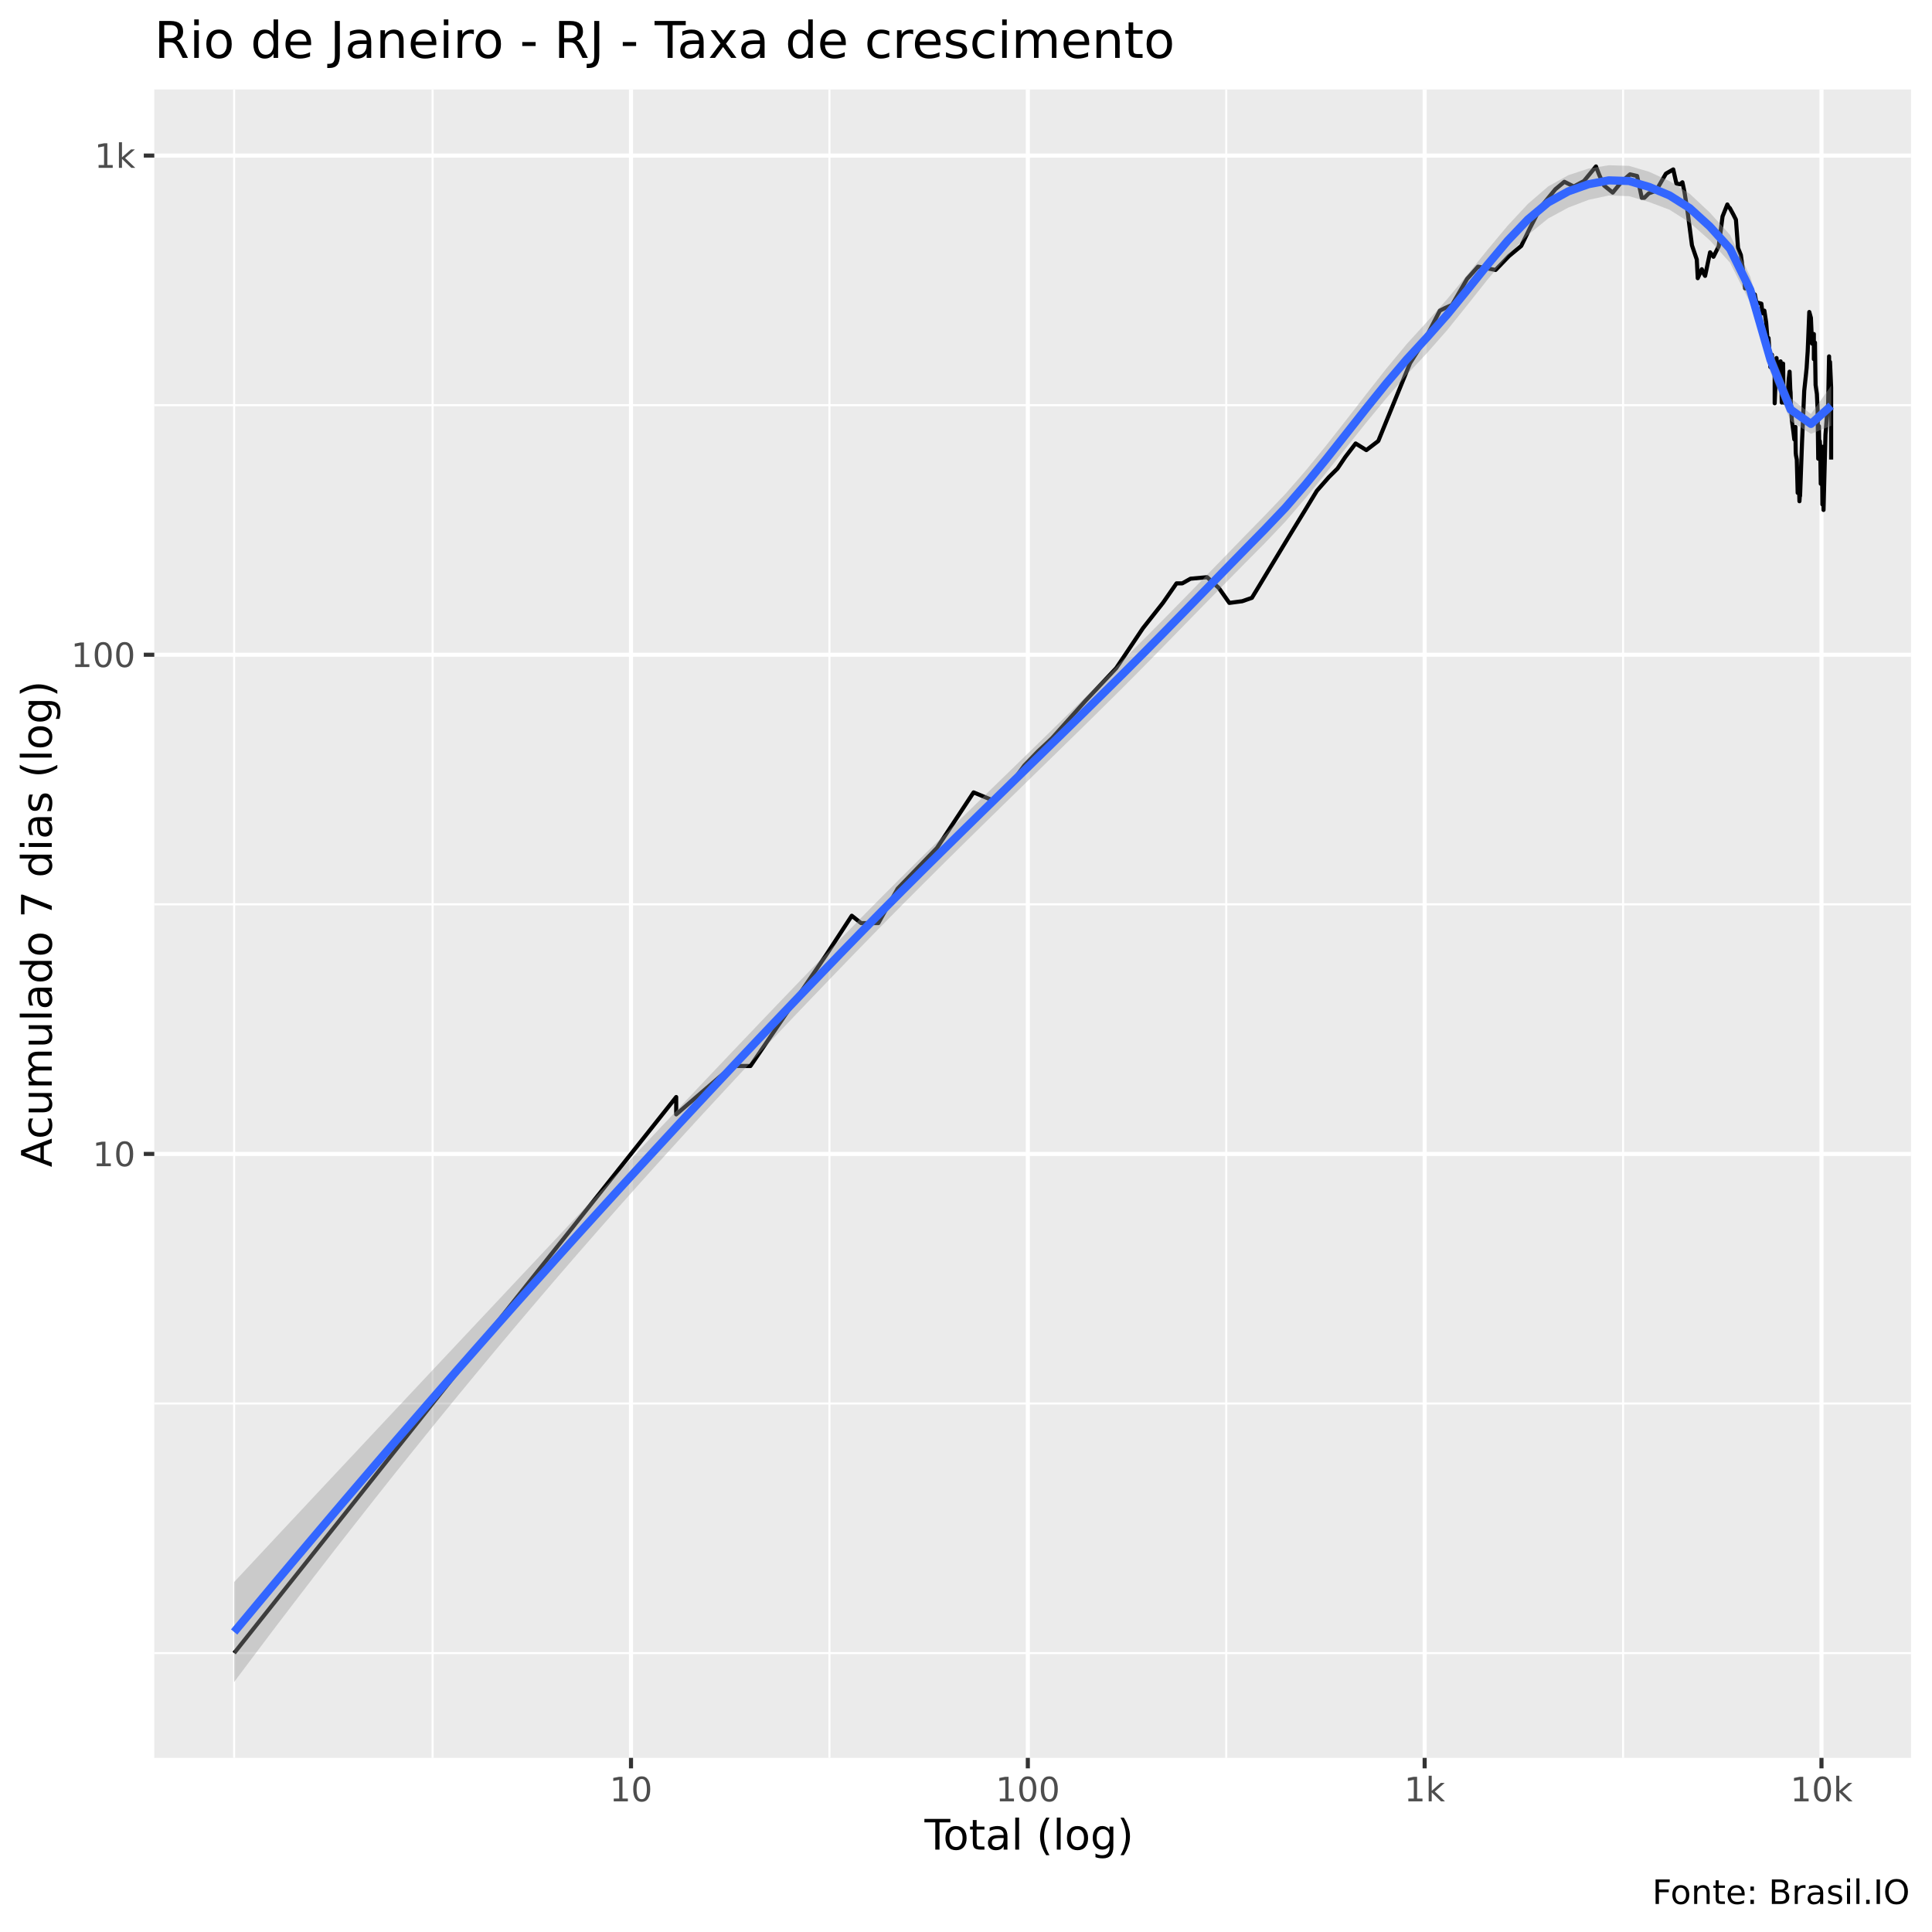
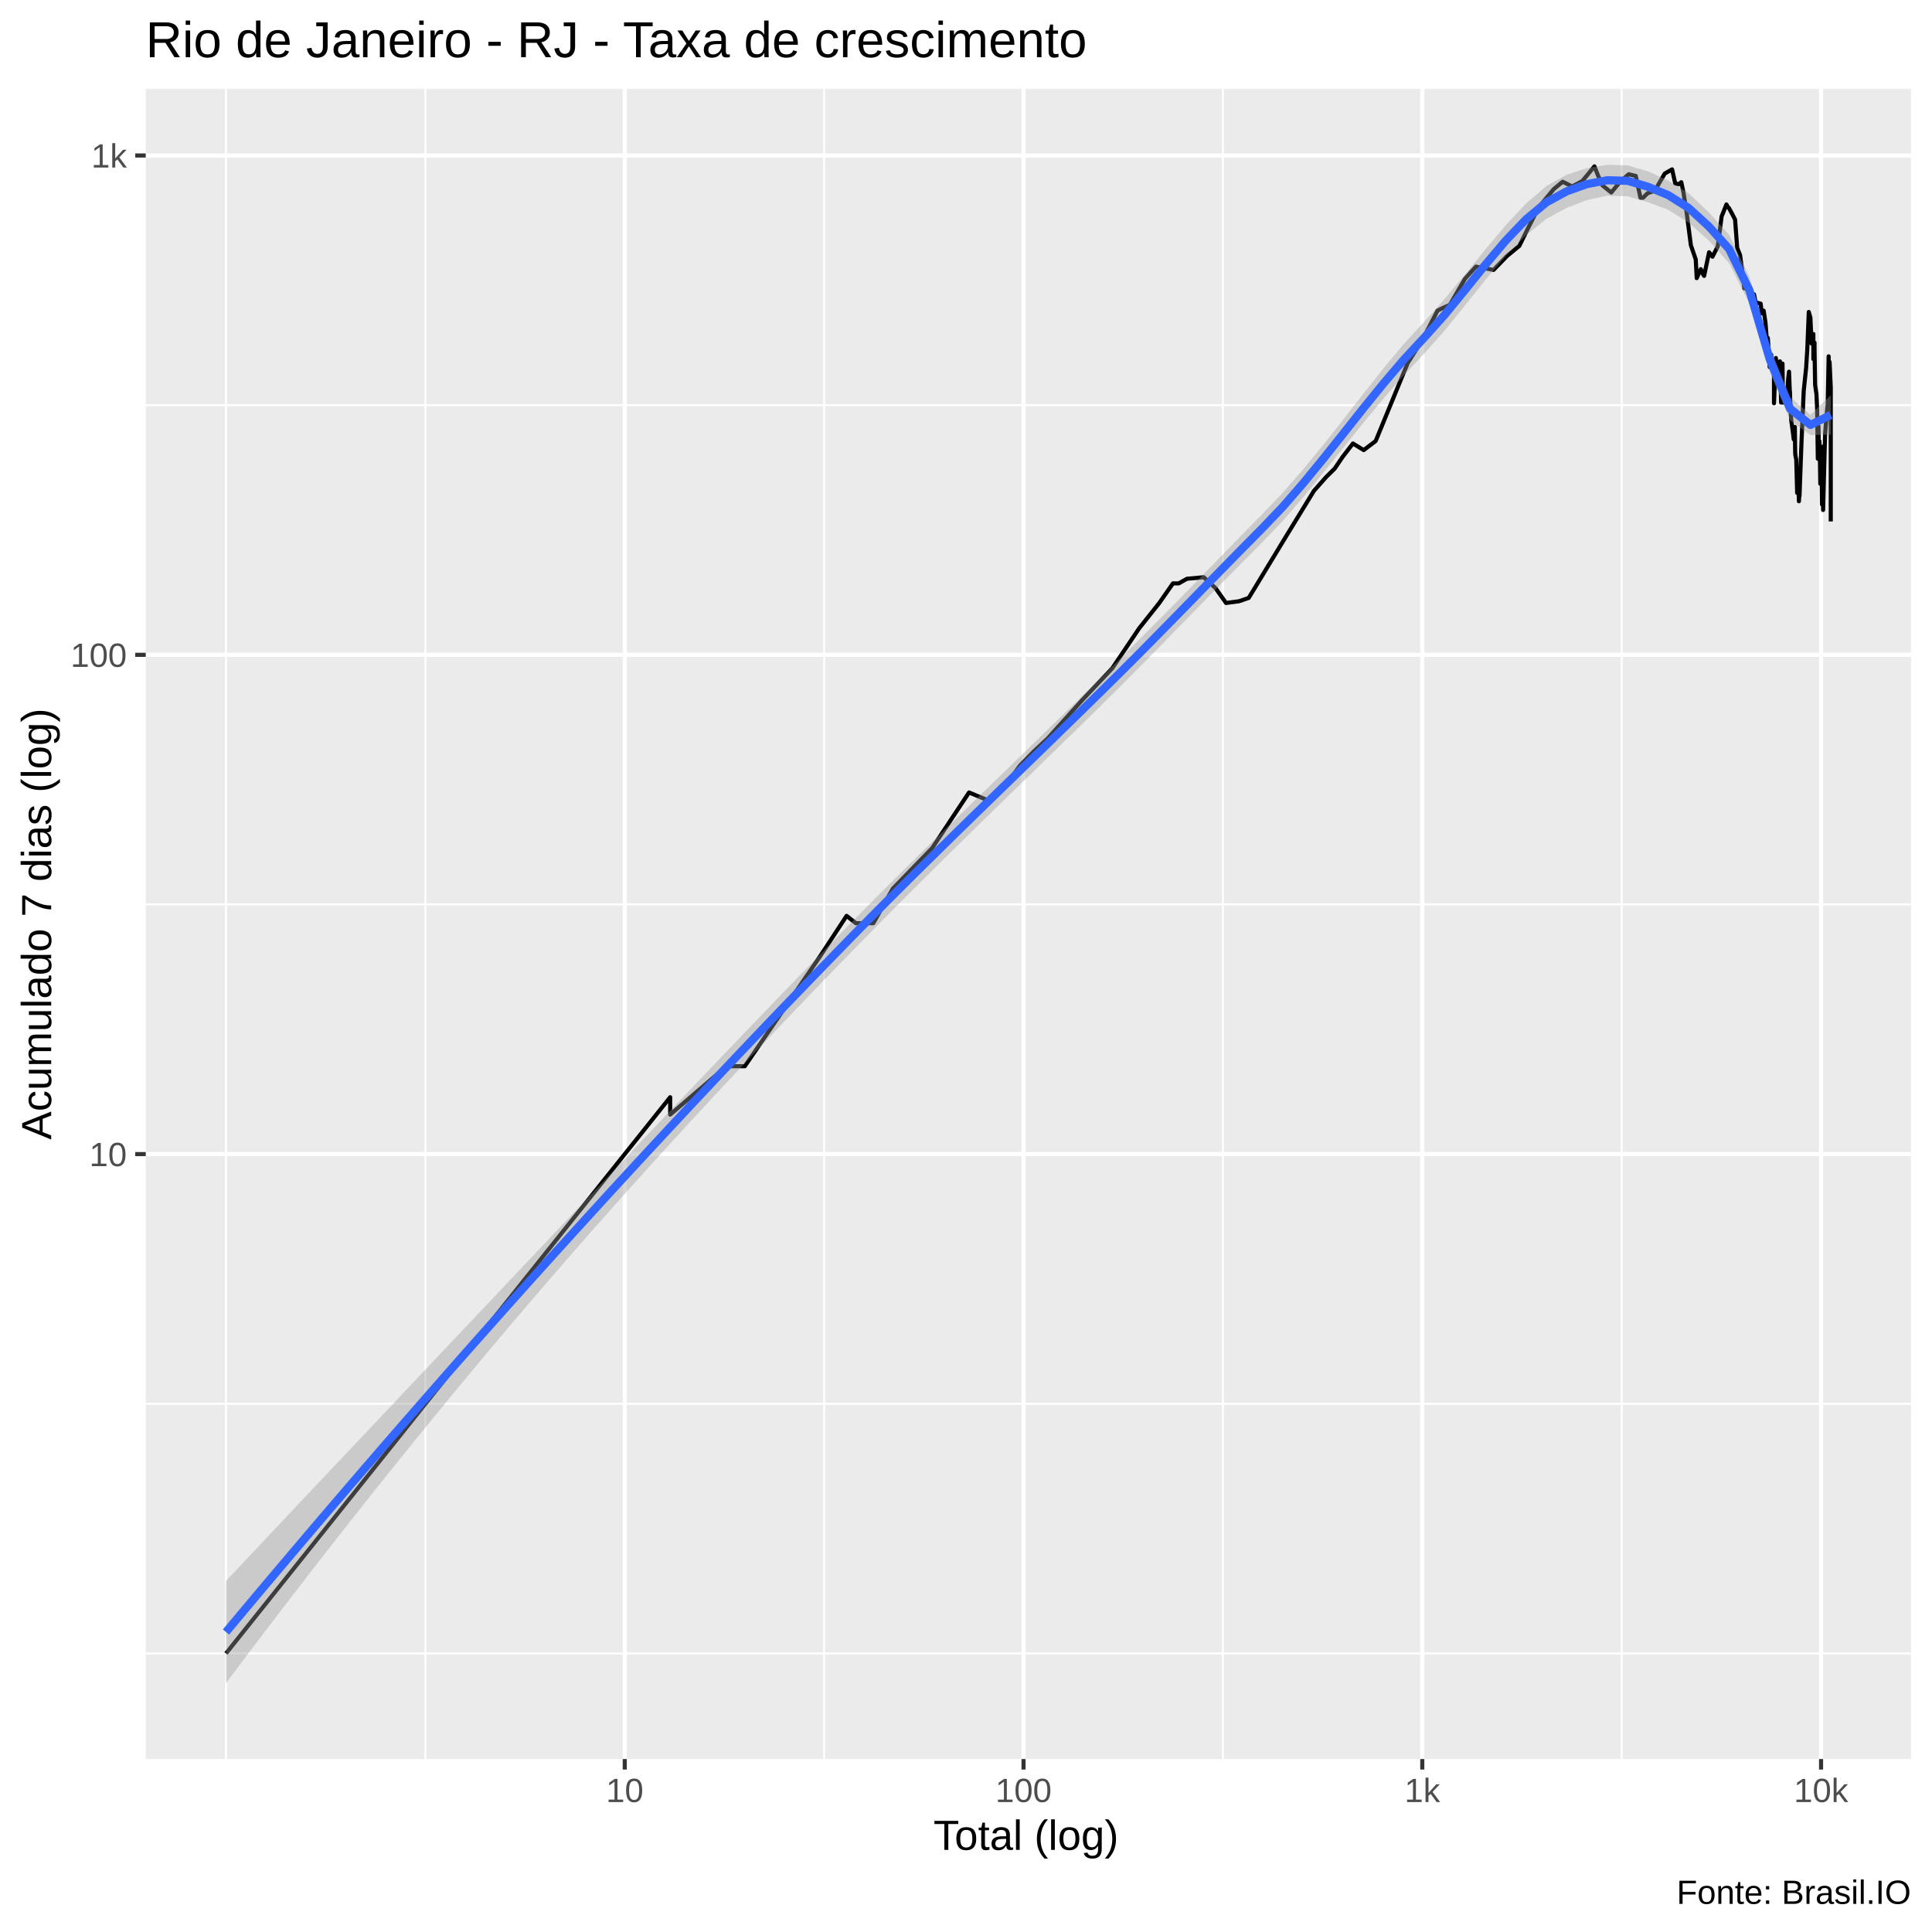
<svg xmlns="http://www.w3.org/2000/svg" viewBox="0 0 504.00 504.00">
  <defs>
    <style type="text/css">
    line, polyline, polygon, path, rect, circle {
      fill: none;
      stroke: #000000;
      stroke-linecap: round;
      stroke-linejoin: round;
      stroke-miterlimit: 10.00;
    }
  </style>
  </defs>
  <rect width="100%" height="100%" style="stroke: none; fill: #FFFFFF;" />
-   <rect x="0" y="0.00" width="504.00" height="504.00" style="stroke-width: 1.07; stroke: #FFFFFF; fill: #FFFFFF;" />
+   <rect x="-0" y="0.00" width="504.00" height="504.00" style="stroke-width: 1.07; stroke: #FFFFFF; fill: #FFFFFF;" />
  <defs>
-     <clipPath id="cpNDAuMjV8NDk4LjUyfDQ1OC41N3wyMy4zMw==">
-       <rect x="40.25" y="23.33" width="458.27" height="435.24" />
+     <clipPath id="cpMzguMDJ8NDk4LjUyfDQ1OC44OHwyMy4xOQ==">
+       <rect x="38.02" y="23.19" width="460.50" height="435.69" />
    </clipPath>
  </defs>
-   <rect x="40.25" y="23.33" width="458.27" height="435.24" style="stroke-width: 1.07; stroke: none; fill: #EBEBEB;" clip-path="url(#cpNDAuMjV8NDk4LjUyfDQ1OC41N3wyMy4zMw==)" />
-   <polyline points="40.25,431.24 498.52,431.24 " style="stroke-width: 0.53; stroke: #FFFFFF; stroke-linecap: butt;" clip-path="url(#cpNDAuMjV8NDk4LjUyfDQ1OC41N3wyMy4zMw==)" />
-   <polyline points="40.25,366.13 498.52,366.13 " style="stroke-width: 0.53; stroke: #FFFFFF; stroke-linecap: butt;" clip-path="url(#cpNDAuMjV8NDk4LjUyfDQ1OC41N3wyMy4zMw==)" />
-   <polyline points="40.25,235.91 498.52,235.91 " style="stroke-width: 0.53; stroke: #FFFFFF; stroke-linecap: butt;" clip-path="url(#cpNDAuMjV8NDk4LjUyfDQ1OC41N3wyMy4zMw==)" />
-   <polyline points="40.25,105.69 498.52,105.69 " style="stroke-width: 0.53; stroke: #FFFFFF; stroke-linecap: butt;" clip-path="url(#cpNDAuMjV8NDk4LjUyfDQ1OC41N3wyMy4zMw==)" />
-   <polyline points="61.08,458.57 61.08,23.33 " style="stroke-width: 0.53; stroke: #FFFFFF; stroke-linecap: butt;" clip-path="url(#cpNDAuMjV8NDk4LjUyfDQ1OC41N3wyMy4zMw==)" />
-   <polyline points="112.85,458.57 112.85,23.33 " style="stroke-width: 0.53; stroke: #FFFFFF; stroke-linecap: butt;" clip-path="url(#cpNDAuMjV8NDk4LjUyfDQ1OC41N3wyMy4zMw==)" />
-   <polyline points="216.37,458.57 216.37,23.33 " style="stroke-width: 0.53; stroke: #FFFFFF; stroke-linecap: butt;" clip-path="url(#cpNDAuMjV8NDk4LjUyfDQ1OC41N3wyMy4zMw==)" />
-   <polyline points="319.89,458.57 319.89,23.33 " style="stroke-width: 0.53; stroke: #FFFFFF; stroke-linecap: butt;" clip-path="url(#cpNDAuMjV8NDk4LjUyfDQ1OC41N3wyMy4zMw==)" />
-   <polyline points="423.41,458.57 423.41,23.33 " style="stroke-width: 0.53; stroke: #FFFFFF; stroke-linecap: butt;" clip-path="url(#cpNDAuMjV8NDk4LjUyfDQ1OC41N3wyMy4zMw==)" />
-   <polyline points="40.25,301.02 498.52,301.02 " style="stroke-width: 1.07; stroke: #FFFFFF; stroke-linecap: butt;" clip-path="url(#cpNDAuMjV8NDk4LjUyfDQ1OC41N3wyMy4zMw==)" />
-   <polyline points="40.25,170.80 498.52,170.80 " style="stroke-width: 1.07; stroke: #FFFFFF; stroke-linecap: butt;" clip-path="url(#cpNDAuMjV8NDk4LjUyfDQ1OC41N3wyMy4zMw==)" />
-   <polyline points="40.25,40.58 498.52,40.58 " style="stroke-width: 1.07; stroke: #FFFFFF; stroke-linecap: butt;" clip-path="url(#cpNDAuMjV8NDk4LjUyfDQ1OC41N3wyMy4zMw==)" />
-   <polyline points="164.61,458.57 164.61,23.33 " style="stroke-width: 1.07; stroke: #FFFFFF; stroke-linecap: butt;" clip-path="url(#cpNDAuMjV8NDk4LjUyfDQ1OC41N3wyMy4zMw==)" />
-   <polyline points="268.13,458.57 268.13,23.33 " style="stroke-width: 1.07; stroke: #FFFFFF; stroke-linecap: butt;" clip-path="url(#cpNDAuMjV8NDk4LjUyfDQ1OC41N3wyMy4zMw==)" />
-   <polyline points="371.65,458.57 371.65,23.33 " style="stroke-width: 1.07; stroke: #FFFFFF; stroke-linecap: butt;" clip-path="url(#cpNDAuMjV8NDk4LjUyfDQ1OC41N3wyMy4zMw==)" />
-   <polyline points="475.17,458.57 475.17,23.33 " style="stroke-width: 1.07; stroke: #FFFFFF; stroke-linecap: butt;" clip-path="url(#cpNDAuMjV8NDk4LjUyfDQ1OC41N3wyMy4zMw==)" />
-   <polyline points="61.08,431.24 110.48,369.11 133.44,340.22 141.64,329.91 141.64,329.91 159.87,306.98 176.40,286.18 176.40,290.71 191.03,278.09 195.77,278.09 215.47,249.20 222.20,238.89 224.63,240.81 229.13,240.81 234.18,231.81 244.41,221.22 253.98,206.71 259.21,208.88 264.38,203.59 267.22,199.69 270.75,196.04 274.41,192.61 283.26,182.72 291.18,174.30 298.15,163.89 303.37,157.28 306.92,152.18 308.42,152.18 310.57,150.97 314.90,150.57 317.97,153.41 320.70,157.28 324.06,156.84 326.58,155.96 328.38,153.00 331.01,148.63 336.35,139.80 340.13,133.62 343.53,128.04 346.69,124.44 348.91,122.24 350.95,119.21 353.65,115.69 356.44,117.42 359.55,115.05 367.85,94.71 371.74,88.57 375.61,81.04 376.99,80.35 378.79,79.55 382.71,72.77 385.57,69.56 390.15,70.42 393.64,66.80 396.84,64.16 399.09,59.55 401.91,54.05 405.75,49.37 408.09,47.42 410.56,48.65 413.20,47.23 416.34,43.42 417.21,45.67 418.44,48.39 420.71,50.24 423.02,47.42 425.23,45.48 427.07,45.91 428.29,51.60 428.96,51.60 430.12,50.44 432.00,49.77 434.59,45.30 436.50,44.20 437.32,47.87 438.27,48.07 438.89,47.55 439.43,50.10 440.25,55.29 441.38,63.99 442.64,67.71 442.89,72.57 443.95,70.23 444.39,71.29 444.81,71.97 446.11,65.82 446.99,66.98 448.36,64.25 449.36,56.47 450.61,53.34 450.93,53.98 451.26,54.27 452.21,56.03 452.85,57.30 453.40,64.68 454.14,66.53 454.87,71.88 455.06,73.27 455.23,75.22 456.15,74.39 456.61,76.38 457.09,76.70 457.77,76.81 458.29,79.44 458.48,79.22 458.65,78.99 459.49,79.22 459.78,81.74 460.27,81.04 460.74,84.13 461.04,87.92 461.08,90.73 461.36,88.18 461.83,95.75 462.24,92.54 462.54,96.50 462.96,97.27 462.96,105.20 463.44,93.40 463.61,95.60 463.98,97.73 464.50,94.27 464.65,97.89 464.81,105.02 465.16,94.86 465.27,105.02 465.44,105.02 465.83,103.62 466.36,102.77 466.63,98.83 466.85,96.96 467.03,101.59 467.11,102.43 467.18,105.37 467.44,109.62 467.86,112.77 468.08,114.63 468.37,111.37 468.42,116.33 468.45,118.08 468.51,118.75 468.73,119.89 468.96,128.57 469.25,124.69 469.42,130.76 469.49,129.65 469.56,127.77 469.58,129.38 470.09,115.47 470.67,101.92 471.07,98.20 471.30,95.90 471.45,93.40 471.57,91.70 471.99,81.39 472.41,82.92 472.71,89.64 473.18,87.14 473.18,93.69 473.47,89.37 473.50,91.98 473.63,100.44 473.97,102.77 474.16,106.82 474.32,119.66 474.51,111.17 474.63,118.53 474.73,115.05 474.83,116.55 474.98,126.21 475.29,119.21 475.41,131.60 475.50,116.55 475.68,122.96 475.69,127.77 475.70,133.03 476.21,113.39 476.63,108.11 476.90,105.55 477.15,92.97 477.24,98.83 477.34,95.45 477.39,94.41 477.69,101.09 477.69,119.89 " style="stroke-width: 1.07; stroke-linecap: butt;" clip-path="url(#cpNDAuMjV8NDk4LjUyfDQ1OC41N3wyMy4zMw==)" />
-   <polygon points="61.08,412.70 66.36,407.05 71.63,401.40 76.91,395.76 82.18,390.13 87.45,384.50 92.73,378.87 98.00,373.24 103.27,367.62 108.55,362.00 113.82,356.38 119.09,350.77 124.37,345.15 129.64,339.54 134.91,333.92 140.19,328.31 145.46,322.70 150.73,317.08 156.01,311.47 161.28,305.86 166.55,300.26 171.83,294.66 177.10,289.07 182.37,283.49 187.65,277.92 192.92,272.37 198.20,266.83 203.47,261.32 208.74,255.83 214.02,250.36 219.29,244.92 224.56,239.51 229.84,234.16 235.11,228.88 240.38,223.65 245.66,218.47 250.93,213.31 256.20,208.17 261.48,203.04 266.75,197.91 272.02,192.77 277.30,187.61 282.57,182.44 287.84,177.24 293.12,172.01 298.39,166.74 303.67,161.43 308.94,156.06 314.21,150.65 319.49,145.22 324.76,139.78 330.03,134.39 335.31,128.85 340.58,122.80 345.85,116.34 351.13,109.63 356.40,102.83 361.67,96.13 366.95,89.77 372.22,83.98 377.49,78.07 382.77,71.69 388.04,65.17 393.31,58.86 398.59,53.19 403.86,48.64 409.13,45.70 414.41,43.97 419.68,43.11 424.96,43.27 430.23,44.82 435.50,47.23 440.78,50.53 446.05,55.47 451.32,61.28 456.60,72.18 461.87,90.68 467.14,103.87 472.42,108.01 477.69,100.62 477.69,111.09 472.42,113.17 467.14,109.86 461.87,97.13 456.60,79.05 451.32,68.54 446.05,62.71 440.78,58.04 435.50,54.70 430.23,52.72 424.96,51.17 419.68,51.00 414.41,52.13 409.13,54.15 403.86,57.00 398.59,61.29 393.31,66.72 388.04,72.96 382.77,79.60 377.49,86.16 372.22,92.15 366.95,97.79 361.67,103.87 356.40,110.26 351.13,116.84 345.85,123.47 340.58,129.95 335.31,136.07 330.03,141.62 324.76,146.94 319.49,152.29 314.21,157.67 308.94,163.06 303.67,168.47 298.39,173.85 293.12,179.17 287.84,184.40 282.57,189.60 277.30,194.76 272.02,199.91 266.75,205.05 261.48,210.20 256.20,215.36 250.93,220.55 245.66,225.76 240.38,231.02 235.11,236.31 229.84,241.65 224.56,247.05 219.29,252.49 214.02,257.98 208.74,263.49 203.47,269.04 198.20,274.63 192.92,280.26 187.65,285.94 182.37,291.65 177.10,297.42 171.83,303.23 166.55,309.10 161.28,315.02 156.01,321.00 150.73,327.04 145.46,333.13 140.19,339.29 134.91,345.51 129.64,351.78 124.37,358.12 119.09,364.52 113.82,370.98 108.55,377.50 103.27,384.07 98.00,390.71 92.73,397.41 87.45,404.16 82.18,410.97 76.91,417.84 71.63,424.76 66.36,431.75 61.08,438.79 " style="stroke-width: 0.00; stroke: none; fill: #999999; fill-opacity: 0.40;" clip-path="url(#cpNDAuMjV8NDk4LjUyfDQ1OC41N3wyMy4zMw==)" />
-   <polyline points="61.08,412.70 66.36,407.05 71.63,401.40 76.91,395.76 82.18,390.13 87.45,384.50 92.73,378.87 98.00,373.24 103.27,367.62 108.55,362.00 113.82,356.38 119.09,350.77 124.37,345.15 129.64,339.54 134.91,333.92 140.19,328.31 145.46,322.70 150.73,317.08 156.01,311.47 161.28,305.86 166.55,300.26 171.83,294.66 177.10,289.07 182.37,283.49 187.65,277.92 192.92,272.37 198.20,266.83 203.47,261.32 208.74,255.83 214.02,250.36 219.29,244.92 224.56,239.51 229.84,234.16 235.11,228.88 240.38,223.65 245.66,218.47 250.93,213.31 256.20,208.17 261.48,203.04 266.75,197.91 272.02,192.77 277.30,187.61 282.57,182.44 287.84,177.24 293.12,172.01 298.39,166.74 303.67,161.43 308.94,156.06 314.21,150.65 319.49,145.22 324.76,139.78 330.03,134.39 335.31,128.85 340.58,122.80 345.85,116.34 351.13,109.63 356.40,102.83 361.67,96.13 366.95,89.77 372.22,83.98 377.49,78.07 382.77,71.69 388.04,65.17 393.31,58.86 398.59,53.19 403.86,48.64 409.13,45.70 414.41,43.97 419.68,43.11 424.96,43.27 430.23,44.82 435.50,47.23 440.78,50.53 446.05,55.47 451.32,61.28 456.60,72.18 461.87,90.68 467.14,103.87 472.42,108.01 477.69,100.62 " style="stroke-width: 2.13; stroke: none;" clip-path="url(#cpNDAuMjV8NDk4LjUyfDQ1OC41N3wyMy4zMw==)" />
-   <polyline points="477.69,111.09 472.42,113.17 467.14,109.86 461.87,97.13 456.60,79.05 451.32,68.54 446.05,62.71 440.78,58.04 435.50,54.70 430.23,52.72 424.96,51.17 419.68,51.00 414.41,52.13 409.13,54.15 403.86,57.00 398.59,61.29 393.31,66.72 388.04,72.96 382.77,79.60 377.49,86.16 372.22,92.15 366.95,97.79 361.67,103.87 356.40,110.26 351.13,116.84 345.85,123.47 340.58,129.95 335.31,136.07 330.03,141.62 324.76,146.94 319.49,152.29 314.21,157.67 308.94,163.06 303.67,168.47 298.39,173.85 293.12,179.17 287.84,184.40 282.57,189.60 277.30,194.76 272.02,199.91 266.75,205.05 261.48,210.20 256.20,215.36 250.93,220.55 245.66,225.76 240.38,231.02 235.11,236.31 229.84,241.65 224.56,247.05 219.29,252.49 214.02,257.98 208.74,263.49 203.47,269.04 198.20,274.63 192.92,280.26 187.65,285.94 182.37,291.65 177.10,297.42 171.83,303.23 166.55,309.10 161.28,315.02 156.01,321.00 150.73,327.04 145.46,333.13 140.19,339.29 134.91,345.51 129.64,351.78 124.37,358.12 119.09,364.52 113.82,370.98 108.55,377.50 103.27,384.07 98.00,390.71 92.73,397.41 87.45,404.16 82.18,410.97 76.91,417.84 71.63,424.76 66.36,431.75 61.08,438.79 " style="stroke-width: 2.13; stroke: none;" clip-path="url(#cpNDAuMjV8NDk4LjUyfDQ1OC41N3wyMy4zMw==)" />
-   <polyline points="61.08,425.74 66.36,419.40 71.63,413.08 76.91,406.80 82.18,400.55 87.45,394.33 92.73,388.14 98.00,381.98 103.27,375.85 108.55,369.75 113.82,363.68 119.09,357.64 124.37,351.64 129.64,345.66 134.91,339.71 140.19,333.80 145.46,327.91 150.73,322.06 156.01,316.24 161.28,310.44 166.55,304.68 171.83,298.95 177.10,293.24 182.37,287.57 187.65,281.93 192.92,276.32 198.20,270.73 203.47,265.18 208.74,259.66 214.02,254.17 219.29,248.70 224.56,243.28 229.84,237.91 235.11,232.60 240.38,227.34 245.66,222.12 250.93,216.93 256.20,211.76 261.48,206.62 266.75,201.48 272.02,196.34 277.30,191.18 282.57,186.02 287.84,180.82 293.12,175.59 298.39,170.30 303.67,164.95 308.94,159.56 314.21,154.16 319.49,148.75 324.76,143.36 330.03,138.00 335.31,132.46 340.58,126.37 345.85,119.91 351.13,113.24 356.40,106.54 361.67,100.00 366.95,93.78 372.22,88.06 377.49,82.11 382.77,75.64 388.04,69.07 393.31,62.79 398.59,57.24 403.86,52.82 409.13,49.92 414.41,48.05 419.68,47.05 424.96,47.22 430.23,48.77 435.50,50.97 440.78,54.29 446.05,59.09 451.32,64.91 456.60,75.62 461.87,93.90 467.14,106.86 472.42,110.59 477.69,105.85 " style="stroke-width: 2.13; stroke: #3366FF; stroke-linecap: butt;" clip-path="url(#cpNDAuMjV8NDk4LjUyfDQ1OC41N3wyMy4zMw==)" />
+   <rect x="38.02" y="23.19" width="460.50" height="435.69" style="stroke-width: 1.07; stroke: none; fill: #EBEBEB;" clip-path="url(#cpMzguMDJ8NDk4LjUyfDQ1OC44OHwyMy4xOQ==)" />
+   <polyline points="38.02,431.33 498.52,431.33 " style="stroke-width: 0.53; stroke: #FFFFFF; stroke-linecap: butt;" clip-path="url(#cpMzguMDJ8NDk4LjUyfDQ1OC44OHwyMy4xOQ==)" />
+   <polyline points="38.02,366.20 498.52,366.20 " style="stroke-width: 0.53; stroke: #FFFFFF; stroke-linecap: butt;" clip-path="url(#cpMzguMDJ8NDk4LjUyfDQ1OC44OHwyMy4xOQ==)" />
+   <polyline points="38.02,235.94 498.52,235.94 " style="stroke-width: 0.53; stroke: #FFFFFF; stroke-linecap: butt;" clip-path="url(#cpMzguMDJ8NDk4LjUyfDQ1OC44OHwyMy4xOQ==)" />
+   <polyline points="38.02,105.69 498.52,105.69 " style="stroke-width: 0.53; stroke: #FFFFFF; stroke-linecap: butt;" clip-path="url(#cpMzguMDJ8NDk4LjUyfDQ1OC44OHwyMy4xOQ==)" />
+   <polyline points="58.95,458.88 58.95,23.19 " style="stroke-width: 0.53; stroke: #FFFFFF; stroke-linecap: butt;" clip-path="url(#cpMzguMDJ8NDk4LjUyfDQ1OC44OHwyMy4xOQ==)" />
+   <polyline points="110.97,458.88 110.97,23.19 " style="stroke-width: 0.53; stroke: #FFFFFF; stroke-linecap: butt;" clip-path="url(#cpMzguMDJ8NDk4LjUyfDQ1OC44OHwyMy4xOQ==)" />
+   <polyline points="214.99,458.88 214.99,23.19 " style="stroke-width: 0.53; stroke: #FFFFFF; stroke-linecap: butt;" clip-path="url(#cpMzguMDJ8NDk4LjUyfDQ1OC44OHwyMy4xOQ==)" />
+   <polyline points="319.02,458.88 319.02,23.19 " style="stroke-width: 0.53; stroke: #FFFFFF; stroke-linecap: butt;" clip-path="url(#cpMzguMDJ8NDk4LjUyfDQ1OC44OHwyMy4xOQ==)" />
+   <polyline points="423.05,458.88 423.05,23.19 " style="stroke-width: 0.53; stroke: #FFFFFF; stroke-linecap: butt;" clip-path="url(#cpMzguMDJ8NDk4LjUyfDQ1OC44OHwyMy4xOQ==)" />
+   <polyline points="38.02,301.07 498.52,301.07 " style="stroke-width: 1.07; stroke: #FFFFFF; stroke-linecap: butt;" clip-path="url(#cpMzguMDJ8NDk4LjUyfDQ1OC44OHwyMy4xOQ==)" />
+   <polyline points="38.02,170.82 498.52,170.82 " style="stroke-width: 1.07; stroke: #FFFFFF; stroke-linecap: butt;" clip-path="url(#cpMzguMDJ8NDk4LjUyfDQ1OC44OHwyMy4xOQ==)" />
+   <polyline points="38.02,40.56 498.52,40.56 " style="stroke-width: 1.07; stroke: #FFFFFF; stroke-linecap: butt;" clip-path="url(#cpMzguMDJ8NDk4LjUyfDQ1OC44OHwyMy4xOQ==)" />
+   <polyline points="162.98,458.88 162.98,23.19 " style="stroke-width: 1.07; stroke: #FFFFFF; stroke-linecap: butt;" clip-path="url(#cpMzguMDJ8NDk4LjUyfDQ1OC44OHwyMy4xOQ==)" />
+   <polyline points="267.01,458.88 267.01,23.19 " style="stroke-width: 1.07; stroke: #FFFFFF; stroke-linecap: butt;" clip-path="url(#cpMzguMDJ8NDk4LjUyfDQ1OC44OHwyMy4xOQ==)" />
+   <polyline points="371.03,458.88 371.03,23.19 " style="stroke-width: 1.07; stroke: #FFFFFF; stroke-linecap: butt;" clip-path="url(#cpMzguMDJ8NDk4LjUyfDQ1OC44OHwyMy4xOQ==)" />
+   <polyline points="475.06,458.88 475.06,23.19 " style="stroke-width: 1.07; stroke: #FFFFFF; stroke-linecap: butt;" clip-path="url(#cpMzguMDJ8NDk4LjUyfDQ1OC44OHwyMy4xOQ==)" />
+   <polyline points="58.95,431.33 108.59,369.18 131.67,340.28 139.90,329.97 139.90,329.97 158.22,307.03 174.83,286.23 174.83,290.76 189.54,278.14 194.30,278.14 214.09,249.24 220.85,238.92 223.29,240.84 227.81,240.84 232.90,231.84 243.17,221.25 252.79,206.73 258.04,208.91 263.24,203.62 266.09,199.71 269.64,196.06 273.32,192.63 282.21,182.74 290.17,174.32 297.18,163.90 302.42,157.30 305.99,152.19 307.49,152.19 309.65,150.98 314.00,150.58 317.09,153.42 319.84,157.30 323.21,156.85 325.75,155.98 327.56,153.01 330.20,148.64 335.56,139.81 339.35,133.62 342.77,128.04 345.95,124.44 348.18,122.24 350.23,119.21 352.94,115.69 355.75,117.42 358.87,115.05 367.22,94.71 371.12,88.57 375.01,81.03 376.39,80.34 378.20,79.55 382.15,72.76 385.02,69.55 389.62,70.41 393.13,66.79 396.34,64.15 398.61,59.54 401.43,54.04 405.30,49.36 407.65,47.41 410.13,48.64 412.79,47.22 415.94,43.40 416.82,45.65 418.05,48.38 420.33,50.22 422.65,47.41 424.88,45.46 426.72,45.90 427.95,51.58 428.63,51.58 429.78,50.43 431.68,49.76 434.28,45.28 436.20,44.18 437.02,47.86 437.98,48.05 438.60,47.54 439.14,50.09 439.97,55.27 441.10,63.98 442.37,67.70 442.62,72.56 443.68,70.22 444.13,71.28 444.55,71.97 445.85,65.81 446.74,66.97 448.12,64.24 449.12,56.46 450.38,53.33 450.70,53.97 451.03,54.26 451.98,56.01 452.63,57.29 453.18,64.67 453.93,66.52 454.66,71.87 454.85,73.26 455.02,75.21 455.94,74.38 456.41,76.37 456.89,76.69 457.58,76.80 458.09,79.43 458.28,79.21 458.45,78.99 459.30,79.21 459.59,81.73 460.08,81.03 460.56,84.12 460.85,87.91 460.90,90.72 461.18,88.17 461.65,95.75 462.06,92.54 462.36,96.50 462.78,97.27 462.78,105.20 463.27,93.39 463.44,95.60 463.81,97.73 464.33,94.26 464.48,97.89 464.64,105.02 465.00,94.85 465.11,105.02 465.28,105.02 465.67,103.62 466.20,102.77 466.48,98.83 466.70,96.96 466.88,101.59 466.96,102.43 467.03,105.37 467.28,109.62 467.71,112.78 467.93,114.63 468.22,111.37 468.28,116.33 468.31,118.09 468.36,118.76 468.59,119.90 468.82,128.58 469.11,124.69 469.28,130.76 469.35,129.66 469.42,127.78 469.44,129.39 469.95,115.47 470.54,101.92 470.93,98.20 471.17,95.90 471.32,93.39 471.44,91.69 471.86,81.38 472.28,82.91 472.59,89.64 473.05,87.13 473.05,93.68 473.35,89.37 473.37,91.97 473.51,100.44 473.85,102.77 474.04,106.81 474.21,119.67 474.39,111.18 474.51,118.53 474.61,115.05 474.71,116.55 474.86,126.21 475.18,119.21 475.30,131.61 475.39,116.55 475.57,122.97 475.58,127.78 475.59,133.04 476.10,113.39 476.53,108.11 476.79,105.55 477.04,92.96 477.13,98.83 477.24,95.45 477.28,94.41 477.59,101.09 477.59,119.90 477.59,136.02 " style="stroke-width: 1.07; stroke-linecap: butt;" clip-path="url(#cpMzguMDJ8NDk4LjUyfDQ1OC44OHwyMy4xOQ==)" />
+   <polygon points="58.95,412.43 64.25,406.80 69.55,401.17 74.85,395.55 80.15,389.93 85.45,384.31 90.75,378.70 96.05,373.09 101.35,367.48 106.65,361.87 111.95,356.26 117.24,350.66 122.54,345.05 127.84,339.45 133.14,333.84 138.44,328.24 143.74,322.63 149.04,317.03 154.34,311.42 159.64,305.82 164.94,300.22 170.24,294.62 175.54,289.04 180.83,283.46 186.13,277.89 191.43,272.34 196.73,266.81 202.03,261.29 207.33,255.80 212.63,250.33 217.93,244.88 223.23,239.47 228.53,234.13 233.83,228.84 239.13,223.61 244.43,218.41 249.72,213.25 255.02,208.10 260.32,202.96 265.62,197.82 270.92,192.67 276.22,187.51 281.52,182.34 286.82,177.13 292.12,171.90 297.42,166.63 302.72,161.30 308.02,155.92 313.31,150.49 318.61,145.04 323.91,139.60 329.21,134.20 334.51,128.67 339.81,122.62 345.11,116.17 350.41,109.46 355.71,102.66 361.01,95.97 366.31,89.62 371.61,83.83 376.90,77.94 382.20,71.57 387.50,65.05 392.80,58.75 398.10,53.08 403.40,48.53 408.70,45.59 414.00,43.85 419.30,42.99 424.60,43.14 429.90,44.69 435.20,47.10 440.49,50.40 445.79,55.39 451.09,61.28 456.39,72.27 461.69,90.56 466.99,103.57 472.29,108.22 477.59,103.09 477.59,113.40 472.29,113.48 466.99,109.69 461.69,97.05 456.39,79.27 451.09,68.68 445.79,62.77 440.49,58.08 435.20,54.73 429.90,52.75 424.60,51.21 419.30,51.04 414.00,52.19 408.70,54.22 403.40,57.08 398.10,61.36 392.80,66.79 387.50,73.02 382.20,79.64 376.90,86.20 371.61,92.17 366.31,97.80 361.01,103.86 355.71,110.25 350.41,116.82 345.11,123.44 339.81,129.91 334.51,136.03 329.21,141.57 323.91,146.90 318.61,152.26 313.31,157.65 308.02,163.07 302.72,168.49 297.42,173.88 292.12,179.21 286.82,184.45 281.52,189.65 276.22,194.81 270.92,199.97 265.62,205.12 260.32,210.27 255.02,215.44 249.72,220.64 244.43,225.86 239.13,231.12 233.83,236.42 228.53,241.77 223.23,247.17 217.93,252.62 212.63,258.10 207.33,263.62 202.03,269.18 196.73,274.77 191.43,280.40 186.13,286.08 180.83,291.80 175.54,297.57 170.24,303.39 164.94,309.26 159.64,315.19 154.34,321.17 149.04,327.21 143.74,333.32 138.44,339.48 133.14,345.70 127.84,351.98 122.54,358.33 117.24,364.73 111.95,371.20 106.65,377.72 101.35,384.31 96.05,390.95 90.75,397.65 85.45,404.41 80.15,411.23 74.85,418.11 69.55,425.04 64.25,432.03 58.95,439.07 " style="stroke-width: 0.00; stroke: none; fill: #999999; fill-opacity: 0.40;" clip-path="url(#cpMzguMDJ8NDk4LjUyfDQ1OC44OHwyMy4xOQ==)" />
+   <polyline points="58.95,412.43 64.25,406.80 69.55,401.17 74.85,395.55 80.15,389.93 85.45,384.31 90.75,378.70 96.05,373.09 101.35,367.48 106.65,361.87 111.95,356.26 117.24,350.66 122.54,345.05 127.84,339.45 133.14,333.84 138.44,328.24 143.74,322.63 149.04,317.03 154.34,311.42 159.64,305.82 164.94,300.22 170.24,294.62 175.54,289.04 180.83,283.46 186.13,277.89 191.43,272.34 196.73,266.81 202.03,261.29 207.33,255.80 212.63,250.33 217.93,244.88 223.23,239.47 228.53,234.13 233.83,228.84 239.13,223.61 244.43,218.41 249.72,213.25 255.02,208.10 260.32,202.96 265.62,197.82 270.92,192.67 276.22,187.51 281.52,182.34 286.82,177.13 292.12,171.90 297.42,166.63 302.72,161.30 308.02,155.92 313.31,150.49 318.61,145.04 323.91,139.60 329.21,134.20 334.51,128.67 339.81,122.62 345.11,116.17 350.41,109.46 355.71,102.66 361.01,95.97 366.31,89.62 371.61,83.83 376.90,77.94 382.20,71.57 387.50,65.05 392.80,58.75 398.10,53.08 403.40,48.53 408.70,45.59 414.00,43.85 419.30,42.99 424.60,43.14 429.90,44.69 435.20,47.10 440.49,50.40 445.79,55.39 451.09,61.28 456.39,72.27 461.69,90.56 466.99,103.57 472.29,108.22 477.59,103.09 " style="stroke-width: 2.13; stroke: none;" clip-path="url(#cpMzguMDJ8NDk4LjUyfDQ1OC44OHwyMy4xOQ==)" />
+   <polyline points="477.59,113.40 472.29,113.48 466.99,109.69 461.69,97.05 456.39,79.27 451.09,68.68 445.79,62.77 440.49,58.08 435.20,54.73 429.90,52.75 424.60,51.21 419.30,51.04 414.00,52.19 408.70,54.22 403.40,57.08 398.10,61.36 392.80,66.79 387.50,73.02 382.20,79.64 376.90,86.20 371.61,92.17 366.31,97.80 361.01,103.86 355.71,110.25 350.41,116.82 345.11,123.44 339.81,129.91 334.51,136.03 329.21,141.57 323.91,146.90 318.61,152.26 313.31,157.65 308.02,163.07 302.72,168.49 297.42,173.88 292.12,179.21 286.82,184.45 281.52,189.65 276.22,194.81 270.92,199.97 265.62,205.12 260.32,210.27 255.02,215.44 249.72,220.64 244.43,225.86 239.13,231.12 233.83,236.42 228.53,241.77 223.23,247.17 217.93,252.62 212.63,258.10 207.33,263.62 202.03,269.18 196.73,274.77 191.43,280.40 186.13,286.08 180.83,291.80 175.54,297.57 170.24,303.39 164.94,309.26 159.64,315.19 154.34,321.17 149.04,327.21 143.74,333.32 138.44,339.48 133.14,345.70 127.84,351.98 122.54,358.33 117.24,364.73 111.95,371.20 106.65,377.72 101.35,384.31 96.05,390.95 90.75,397.65 85.45,404.41 80.15,411.23 74.85,418.11 69.55,425.04 64.25,432.03 58.95,439.07 " style="stroke-width: 2.13; stroke: none;" clip-path="url(#cpMzguMDJ8NDk4LjUyfDQ1OC44OHwyMy4xOQ==)" />
+   <polyline points="58.95,425.75 64.25,419.41 69.55,413.10 74.85,406.83 80.15,400.58 85.45,394.36 90.75,388.17 96.05,382.02 101.35,375.89 106.65,369.80 111.95,363.73 117.24,357.70 122.54,351.69 127.84,345.72 133.14,339.77 138.44,333.86 143.74,327.97 149.04,322.12 154.34,316.30 159.64,310.50 164.94,304.74 170.24,299.01 175.54,293.30 180.83,287.63 186.13,281.99 191.43,276.37 196.73,270.79 202.03,265.23 207.33,259.71 212.63,254.22 217.93,248.75 223.23,243.32 228.53,237.95 233.83,232.63 239.13,227.36 244.43,222.14 249.72,216.94 255.02,211.77 260.32,206.62 265.62,201.47 270.92,196.32 276.22,191.16 281.52,185.99 286.82,180.79 292.12,175.56 297.42,170.26 302.72,164.89 308.02,159.49 313.31,154.07 318.61,148.65 323.91,143.25 329.21,137.89 334.51,132.35 339.81,126.26 345.11,119.80 350.41,113.14 355.71,106.45 361.01,99.92 366.31,93.71 371.61,88.00 376.90,82.07 382.20,75.61 387.50,69.04 392.80,62.77 398.10,57.22 403.40,52.80 408.70,49.91 414.00,48.02 419.30,47.02 424.60,47.17 429.90,48.72 435.20,50.91 440.49,54.24 445.79,59.08 451.09,64.98 456.39,75.77 461.69,93.81 466.99,106.63 472.29,110.85 477.59,108.25 " style="stroke-width: 2.13; stroke: #3366FF; stroke-linecap: butt;" clip-path="url(#cpMzguMDJ8NDk4LjUyfDQ1OC44OHwyMy4xOQ==)" />
  <defs>
    <clipPath id="cpMC4wMHw1MDQuMDB8NTA0LjAwfDAuMDA=">
      <rect x="0.00" y="0.00" width="504.00" height="504.00" />
    </clipPath>
  </defs>
  <g clip-path="url(#cpMC4wMHw1MDQuMDB8NTA0LjAwfDAuMDA=)">
-     <text x="24.13" y="304.23" style="font-size: 8.80px; fill: #4D4D4D; font-family: DejaVu Sans;" textLength="11.20px" lengthAdjust="spacingAndGlyphs">10</text>
+     <text x="23.30" y="304.22" style="font-size: 8.80px; fill: #4D4D4D; font-family: Arial;" textLength="9.79px" lengthAdjust="spacingAndGlyphs">10</text>
  </g>
  <g clip-path="url(#cpMC4wMHw1MDQuMDB8NTA0LjAwfDAuMDA=)">
-     <text x="18.53" y="174.01" style="font-size: 8.80px; fill: #4D4D4D; font-family: DejaVu Sans;" textLength="16.80px" lengthAdjust="spacingAndGlyphs">100</text>
+     <text x="18.41" y="173.97" style="font-size: 8.80px; fill: #4D4D4D; font-family: Arial;" textLength="14.68px" lengthAdjust="spacingAndGlyphs">100</text>
  </g>
  <g clip-path="url(#cpMC4wMHw1MDQuMDB8NTA0LjAwfDAuMDA=)">
-     <text x="24.63" y="43.79" style="font-size: 8.80px; fill: #4D4D4D; font-family: DejaVu Sans;" textLength="10.69px" lengthAdjust="spacingAndGlyphs">1k</text>
+     <text x="23.80" y="43.71" style="font-size: 8.80px; fill: #4D4D4D; font-family: Arial;" textLength="9.29px" lengthAdjust="spacingAndGlyphs">1k</text>
  </g>
-   <polyline points="37.51,301.02 40.25,301.02 " style="stroke-width: 1.07; stroke: #333333; stroke-linecap: butt;" clip-path="url(#cpMC4wMHw1MDQuMDB8NTA0LjAwfDAuMDA=)" />
-   <polyline points="37.51,170.80 40.25,170.80 " style="stroke-width: 1.07; stroke: #333333; stroke-linecap: butt;" clip-path="url(#cpMC4wMHw1MDQuMDB8NTA0LjAwfDAuMDA=)" />
-   <polyline points="37.51,40.58 40.25,40.58 " style="stroke-width: 1.07; stroke: #333333; stroke-linecap: butt;" clip-path="url(#cpMC4wMHw1MDQuMDB8NTA0LjAwfDAuMDA=)" />
-   <polyline points="164.61,461.31 164.61,458.57 " style="stroke-width: 1.07; stroke: #333333; stroke-linecap: butt;" clip-path="url(#cpMC4wMHw1MDQuMDB8NTA0LjAwfDAuMDA=)" />
-   <polyline points="268.13,461.31 268.13,458.57 " style="stroke-width: 1.07; stroke: #333333; stroke-linecap: butt;" clip-path="url(#cpMC4wMHw1MDQuMDB8NTA0LjAwfDAuMDA=)" />
-   <polyline points="371.65,461.31 371.65,458.57 " style="stroke-width: 1.07; stroke: #333333; stroke-linecap: butt;" clip-path="url(#cpMC4wMHw1MDQuMDB8NTA0LjAwfDAuMDA=)" />
-   <polyline points="475.17,461.31 475.17,458.57 " style="stroke-width: 1.07; stroke: #333333; stroke-linecap: butt;" clip-path="url(#cpMC4wMHw1MDQuMDB8NTA0LjAwfDAuMDA=)" />
+   <polyline points="35.28,301.07 38.02,301.07 " style="stroke-width: 1.07; stroke: #333333; stroke-linecap: butt;" clip-path="url(#cpMC4wMHw1MDQuMDB8NTA0LjAwfDAuMDA=)" />
+   <polyline points="35.28,170.82 38.02,170.82 " style="stroke-width: 1.07; stroke: #333333; stroke-linecap: butt;" clip-path="url(#cpMC4wMHw1MDQuMDB8NTA0LjAwfDAuMDA=)" />
+   <polyline points="35.28,40.56 38.02,40.56 " style="stroke-width: 1.07; stroke: #333333; stroke-linecap: butt;" clip-path="url(#cpMC4wMHw1MDQuMDB8NTA0LjAwfDAuMDA=)" />
+   <polyline points="162.98,461.62 162.98,458.88 " style="stroke-width: 1.07; stroke: #333333; stroke-linecap: butt;" clip-path="url(#cpMC4wMHw1MDQuMDB8NTA0LjAwfDAuMDA=)" />
+   <polyline points="267.01,461.62 267.01,458.88 " style="stroke-width: 1.07; stroke: #333333; stroke-linecap: butt;" clip-path="url(#cpMC4wMHw1MDQuMDB8NTA0LjAwfDAuMDA=)" />
+   <polyline points="371.03,461.62 371.03,458.88 " style="stroke-width: 1.07; stroke: #333333; stroke-linecap: butt;" clip-path="url(#cpMC4wMHw1MDQuMDB8NTA0LjAwfDAuMDA=)" />
+   <polyline points="475.06,461.62 475.06,458.88 " style="stroke-width: 1.07; stroke: #333333; stroke-linecap: butt;" clip-path="url(#cpMC4wMHw1MDQuMDB8NTA0LjAwfDAuMDA=)" />
  <g clip-path="url(#cpMC4wMHw1MDQuMDB8NTA0LjAwfDAuMDA=)">
-     <text x="159.01" y="469.92" style="font-size: 8.80px; fill: #4D4D4D; font-family: DejaVu Sans;" textLength="11.20px" lengthAdjust="spacingAndGlyphs">10</text>
+     <text x="158.09" y="470.11" style="font-size: 8.80px; fill: #4D4D4D; font-family: Arial;" textLength="9.79px" lengthAdjust="spacingAndGlyphs">10</text>
  </g>
  <g clip-path="url(#cpMC4wMHw1MDQuMDB8NTA0LjAwfDAuMDA=)">
-     <text x="259.73" y="469.92" style="font-size: 8.80px; fill: #4D4D4D; font-family: DejaVu Sans;" textLength="16.80px" lengthAdjust="spacingAndGlyphs">100</text>
+     <text x="259.67" y="470.11" style="font-size: 8.80px; fill: #4D4D4D; font-family: Arial;" textLength="14.68px" lengthAdjust="spacingAndGlyphs">100</text>
  </g>
  <g clip-path="url(#cpMC4wMHw1MDQuMDB8NTA0LjAwfDAuMDA=)">
-     <text x="366.30" y="469.92" style="font-size: 8.80px; fill: #4D4D4D; font-family: DejaVu Sans;" textLength="10.69px" lengthAdjust="spacingAndGlyphs">1k</text>
+     <text x="366.39" y="470.11" style="font-size: 8.80px; fill: #4D4D4D; font-family: Arial;" textLength="9.29px" lengthAdjust="spacingAndGlyphs">1k</text>
  </g>
  <g clip-path="url(#cpMC4wMHw1MDQuMDB8NTA0LjAwfDAuMDA=)">
-     <text x="467.03" y="469.92" style="font-size: 8.80px; fill: #4D4D4D; font-family: DejaVu Sans;" textLength="16.29px" lengthAdjust="spacingAndGlyphs">10k</text>
+     <text x="467.96" y="470.11" style="font-size: 8.80px; fill: #4D4D4D; font-family: Arial;" textLength="14.19px" lengthAdjust="spacingAndGlyphs">10k</text>
  </g>
  <g clip-path="url(#cpMC4wMHw1MDQuMDB8NTA0LjAwfDAuMDA=)">
-     <text x="241.18" y="482.51" style="font-size: 11.00px; font-family: DejaVu Sans;" textLength="56.41px" lengthAdjust="spacingAndGlyphs">Total (log)</text>
+     <text x="243.51" y="482.57" style="font-size: 11.00px; font-family: Arial;" textLength="49.52px" lengthAdjust="spacingAndGlyphs">Total (log)</text>
  </g>
  <g clip-path="url(#cpMC4wMHw1MDQuMDB8NTA0LjAwfDAuMDA=)">
-     <text transform="translate(13.50,304.49) rotate(-90)" style="font-size: 11.00px; font-family: DejaVu Sans;" textLength="127.09px" lengthAdjust="spacingAndGlyphs">Acumulado 7 dias (log)</text>
+     <text transform="translate(13.35,297.28) rotate(-90)" style="font-size: 11.00px; font-family: Arial;" textLength="112.50px" lengthAdjust="spacingAndGlyphs">Acumulado 7 dias (log)</text>
  </g>
  <g clip-path="url(#cpMC4wMHw1MDQuMDB8NTA0LjAwfDAuMDA=)">
-     <text x="40.25" y="15.10" style="font-size: 13.20px; font-family: DejaVu Sans;" textLength="268.97px" lengthAdjust="spacingAndGlyphs">Rio de Janeiro - RJ - Taxa de crescimento</text>
+     <text x="38.02" y="14.93" style="font-size: 13.20px; font-family: Arial;" textLength="247.23px" lengthAdjust="spacingAndGlyphs">Rio de Janeiro - RJ - Taxa de crescimento</text>
  </g>
  <g clip-path="url(#cpMC4wMHw1MDQuMDB8NTA0LjAwfDAuMDA=)">
-     <text x="431.03" y="496.69" style="font-size: 8.80px; font-family: DejaVu Sans;" textLength="67.49px" lengthAdjust="spacingAndGlyphs">Fonte: Brasil.IO</text>
+     <text x="437.39" y="496.67" style="font-size: 8.80px; font-family: Arial;" textLength="61.13px" lengthAdjust="spacingAndGlyphs">Fonte: Brasil.IO</text>
  </g>
</svg>
